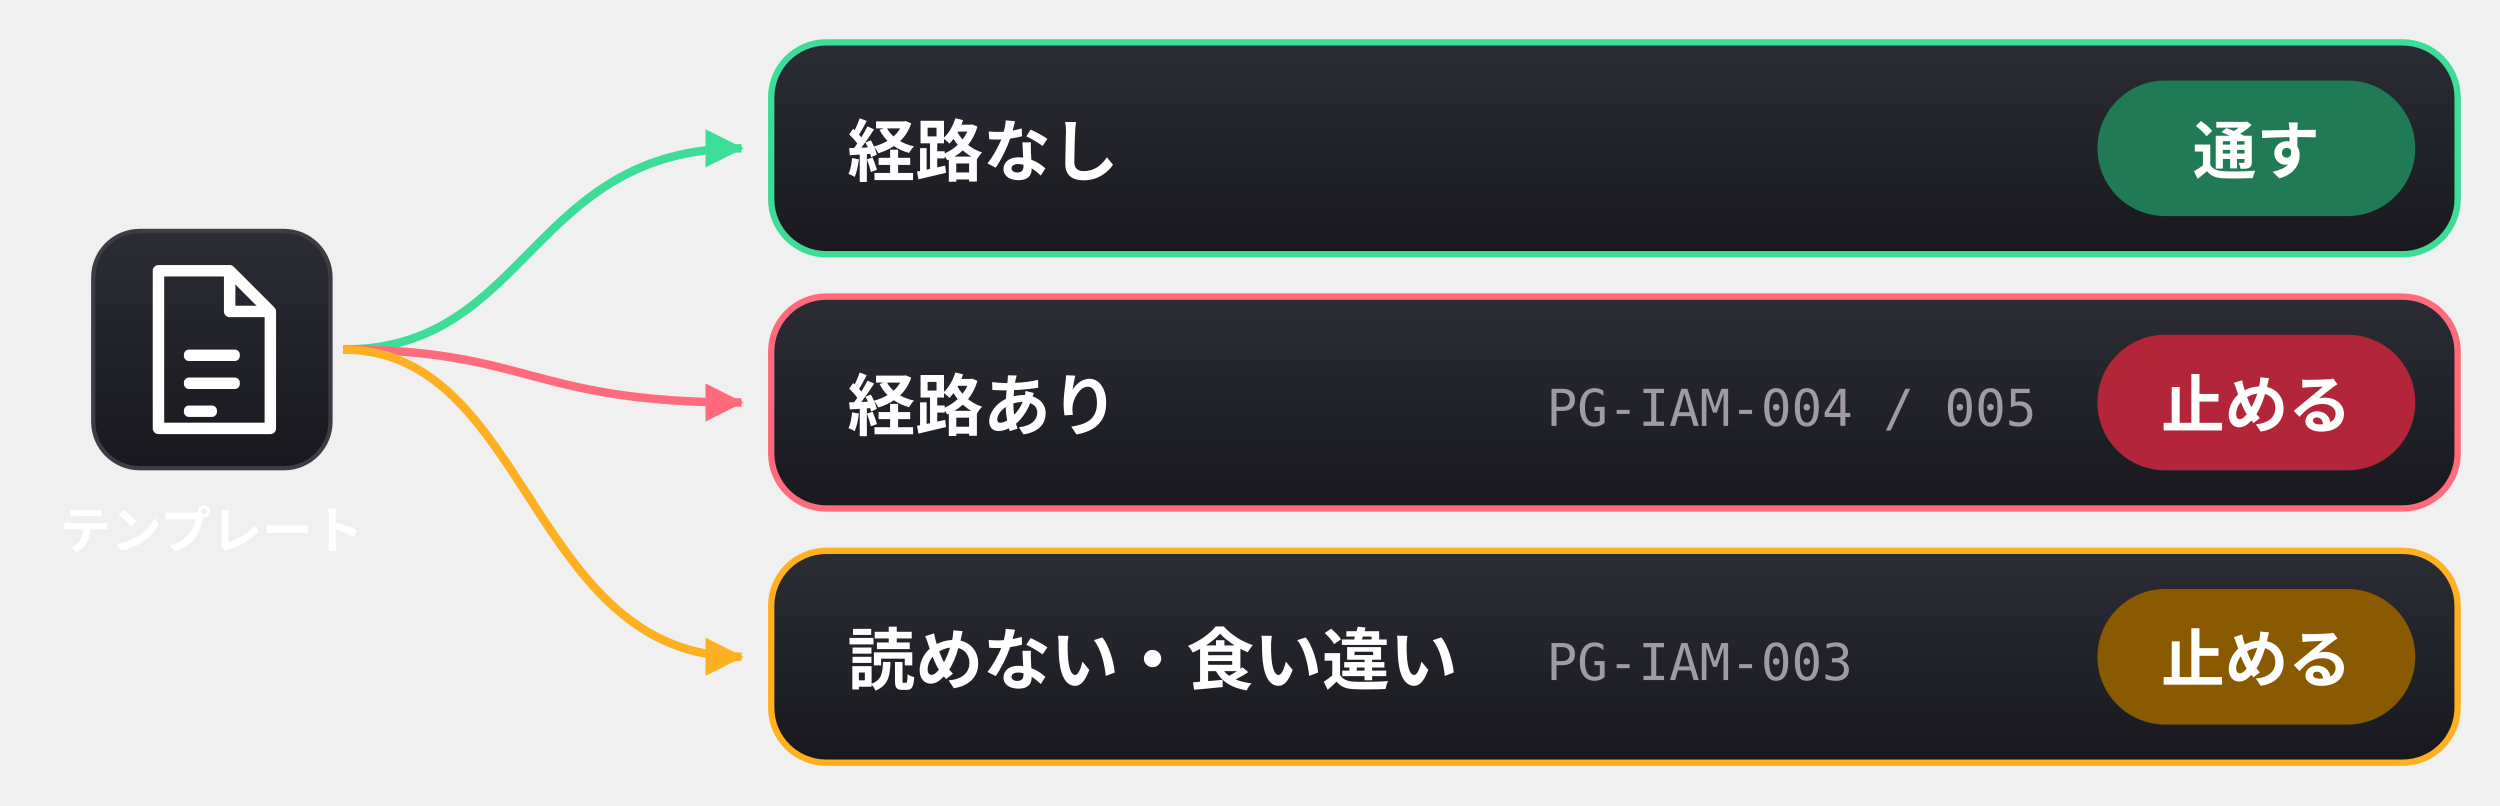
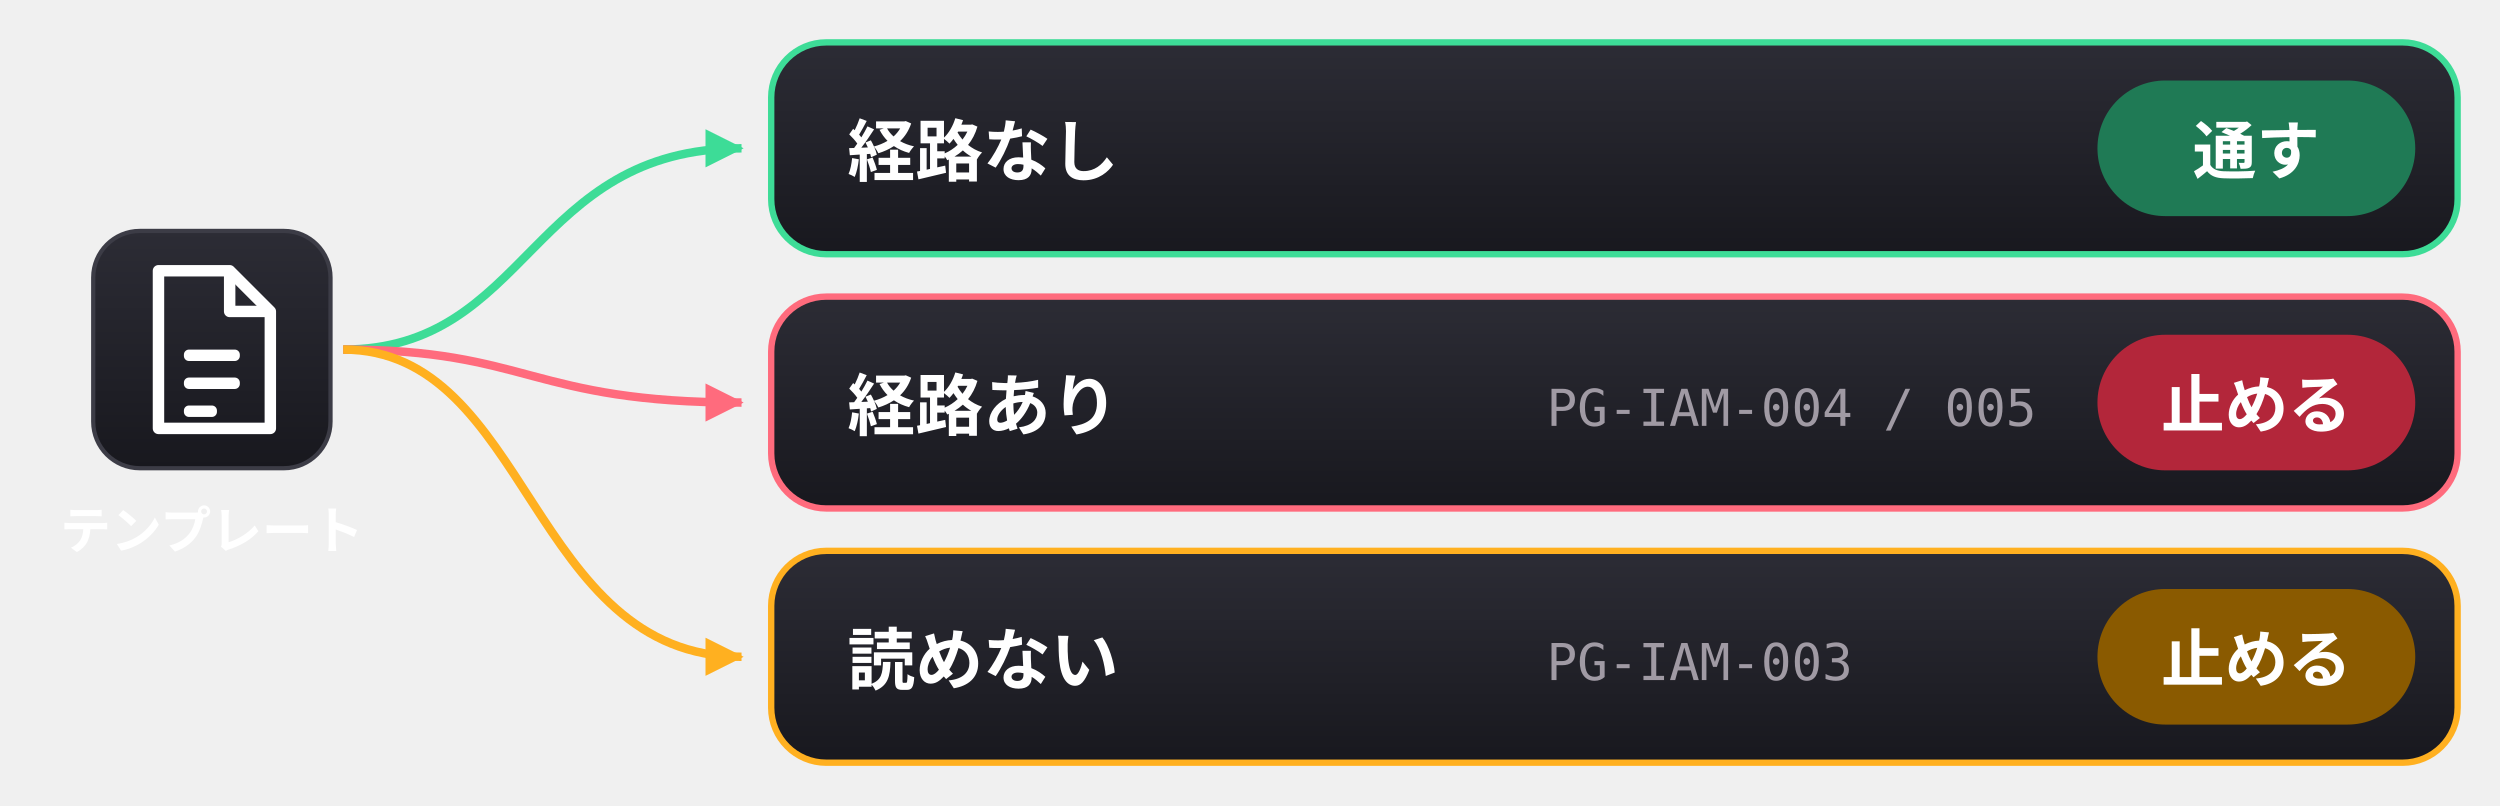
<svg xmlns="http://www.w3.org/2000/svg" viewBox="0 0 1180 380" width="1180" height="380" font-family="'Hiragino Maru Gothic ProN','Zen Maru Gothic','Hiragino Sans',sans-serif">
  <defs>
    <linearGradient id="fc-tile" x1="0" y1="0" x2="0" y2="1">
      <stop offset="0" stop-color="#2c2c35" />
      <stop offset="1" stop-color="#18181e" />
    </linearGradient>
    <marker id="fc-ar-g" markerUnits="userSpaceOnUse" markerWidth="20" markerHeight="20" refX="17" refY="10" orient="auto">
      <path d="M0 1 L18 10 L0 19 Z" fill="#a09aa4" />
    </marker>
    <marker id="fc-ar-r" markerUnits="userSpaceOnUse" markerWidth="20" markerHeight="20" refX="17" refY="10" orient="auto">
      <path d="M0 1 L18 10 L0 19 Z" fill="#ff6b7d" />
    </marker>
    <marker id="fc-ar-c" markerUnits="userSpaceOnUse" markerWidth="20" markerHeight="20" refX="17" refY="10" orient="auto">
      <path d="M0 1 L18 10 L0 19 Z" fill="#00c4e4" />
    </marker>
    <marker id="fc-ar-ok" markerUnits="userSpaceOnUse" markerWidth="20" markerHeight="20" refX="17" refY="10" orient="auto">
      <path d="M0 1 L18 10 L0 19 Z" fill="#3ddc97" />
    </marker>
    <marker id="fc-ar-a" markerUnits="userSpaceOnUse" markerWidth="20" markerHeight="20" refX="17" refY="10" orient="auto">
      <path d="M0 1 L18 10 L0 19 Z" fill="#ffb020" />
    </marker>
  </defs>
  <style>
.fx{transform-box:fill-box;transform-origin:center}
.hold{opacity:0}
@keyframes pop{from{opacity:0;transform:scale(.6)}to{opacity:1;transform:scale(1)}}
@keyframes fade{from{opacity:0}to{opacity:1}}
@keyframes up{from{opacity:0;transform:translateY(18px)}to{opacity:1;transform:translateY(0)}}
@keyframes holdout{0%{opacity:1}99%{opacity:1}100%{opacity:0}}
@keyframes arm{from{transform:rotate(-78deg)}to{transform:rotate(0)}}
@keyframes mag{0%{transform:translateY(-180px)}35%{transform:translateY(-180px)}60%{transform:translateY(-90px)}85%,100%{transform:translateY(0)}}
+ @keyframes grow{from{transform:scaleX(0)}to{transform:scaleX(1)}}
@keyframes glow{0%,100%{opacity:.35}50%{opacity:1}}
.bespoke-marp-active .pop{animation:pop .5s cubic-bezier(.2,1.4,.4,1) var(--d,0s) both}
.bespoke-marp-active .fade{animation:fade .6s ease-out var(--d,0s) both}
.bespoke-marp-active .up{animation:up .6s ease-out var(--d,0s) both}
.bespoke-marp-active .hold{animation:holdout var(--d,1s) linear both}
.bespoke-marp-active .arm{animation:arm 1.1s ease-in var(--d,0s) both}
.bespoke-marp-active .mag{animation:mag 3.2s ease-in-out var(--d,0s) both}
+ .bespoke-marp-active .grow{animation:grow .9s cubic-bezier(.2,.8,.2,1) var(--d,0s) both}
.bespoke-marp-active .glow{animation:glow 1.6s ease-in-out var(--d,0s) infinite}
.arm{transform-origin:0% 50%}
+ .grow{transform-box:fill-box;transform-origin:0% 50%}
</style>
  <g class="fx pop" style="--d:0.3s">
    <rect x="44.0" y="109.0" width="112" height="112" rx="22" fill="url(#fc-tile)" stroke="#3c3c46" stroke-width="2" />
    <g transform="translate(100 165) scale(1.2)">
      <path d="M-21 -31 H7 L23 -15 V31 H-21 Z" fill="none" stroke="#ffffff" stroke-width="4.5" stroke-linejoin="round" />
      <path d="M7 -31 V-15 H23" fill="none" stroke="#ffffff" stroke-width="4.5" stroke-linejoin="round" />
      <rect x="-11" y="0" width="22" height="4.5" rx="2" fill="#ffffff" />
      <rect x="-11" y="11" width="22" height="4.5" rx="2" fill="#ffffff" />
      <rect x="-11" y="22" width="13" height="4.5" rx="2" fill="#ffffff" />
    </g>
    <text x="100" y="259" font-size="24" font-weight="700" fill="#ffffff" text-anchor="middle">テンプレート</text>
  </g>
  <g class="fx fade" style="--d:0.9s">
    <path d="M162 165 C250 165 250 70 350 70" fill="none" stroke="#3ddc97" stroke-width="4" marker-end="url(#fc-ar-ok)" />
  </g>
  <g class="fx pop" style="--d:1.1s">
    <rect x="364" y="20" width="796" height="100" rx="26" fill="url(#fc-tile)" stroke="#3ddc97" stroke-width="3" />
    <text x="400" y="83" font-size="32" font-weight="700" fill="#ffffff" text-anchor="start">経路なし</text>
    <rect x="990" y="38" width="150" height="64" rx="32" fill="#1f7a55" />
    <text x="1065" y="82" font-size="30" font-weight="700" fill="#ffffff" text-anchor="middle">通す</text>
  </g>
  <g class="fx fade" style="--d:1.6s">
    <path d="M162 165 C250 165 250 190 350 190" fill="none" stroke="#ff6b7d" stroke-width="4" marker-end="url(#fc-ar-r)" />
  </g>
  <g class="fx pop" style="--d:1.8s">
    <rect x="364" y="140" width="796" height="100" rx="26" fill="url(#fc-tile)" stroke="#ff6b7d" stroke-width="3" />
    <text x="400" y="203" font-size="32" font-weight="700" fill="#ffffff" text-anchor="start">経路あり</text>
    <text x="730" y="201" font-family="'SF Mono',Menlo,Monaco,monospace" font-size="24" fill="#a09aa4">PG-IAM-004 / 005</text>
    <rect x="990" y="158" width="150" height="64" rx="32" fill="#b3263a" />
    <text x="1065" y="202" font-size="30" font-weight="700" fill="#ffffff" text-anchor="middle">止める</text>
  </g>
  <g class="fx fade" style="--d:2.3s">
    <path d="M162 165 C250 165 250 310 350 310" fill="none" stroke="#ffb020" stroke-width="4" marker-end="url(#fc-ar-a)" />
  </g>
  <g class="fx pop" style="--d:2.5s">
    <rect x="364" y="260" width="796" height="100" rx="26" fill="url(#fc-tile)" stroke="#ffb020" stroke-width="3" />
-     <text x="400" y="323" font-size="32" font-weight="700" fill="#ffffff" text-anchor="start">読めない・食い違い</text>
+     <text x="400" y="323" font-size="32" font-weight="700" fill="#ffffff" text-anchor="start">読めない</text>
    <text x="730" y="321" font-family="'SF Mono',Menlo,Monaco,monospace" font-size="24" fill="#a09aa4">PG-IAM-003</text>
    <rect x="990" y="278" width="150" height="64" rx="32" fill="#8a5a00" />
    <text x="1065" y="322" font-size="30" font-weight="700" fill="#ffffff" text-anchor="middle">止める</text>
  </g>
</svg>
